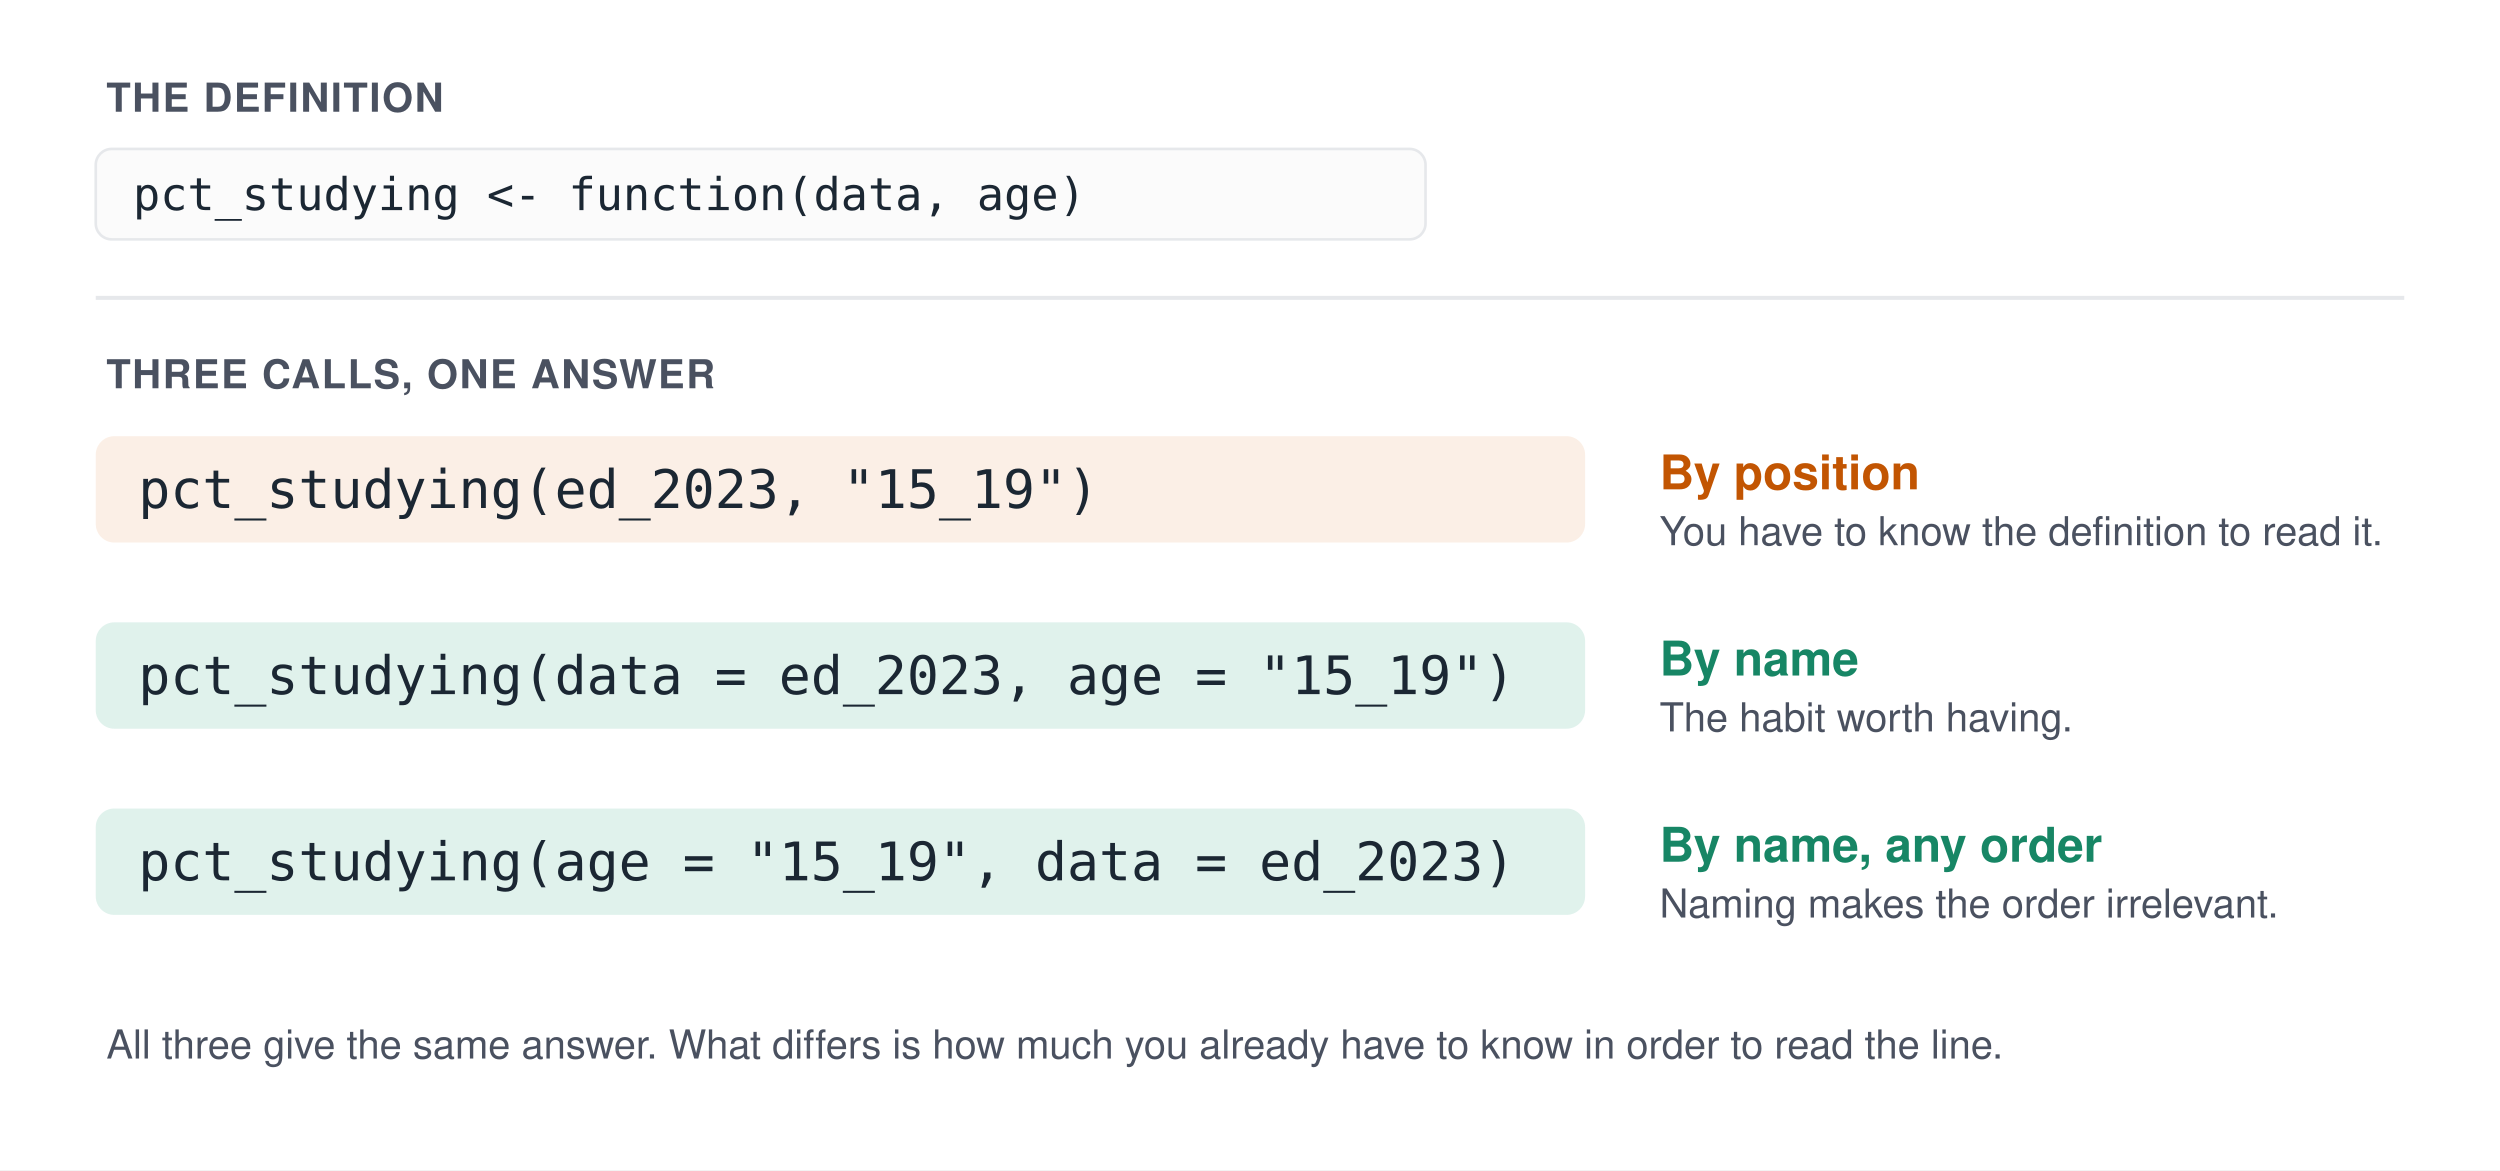
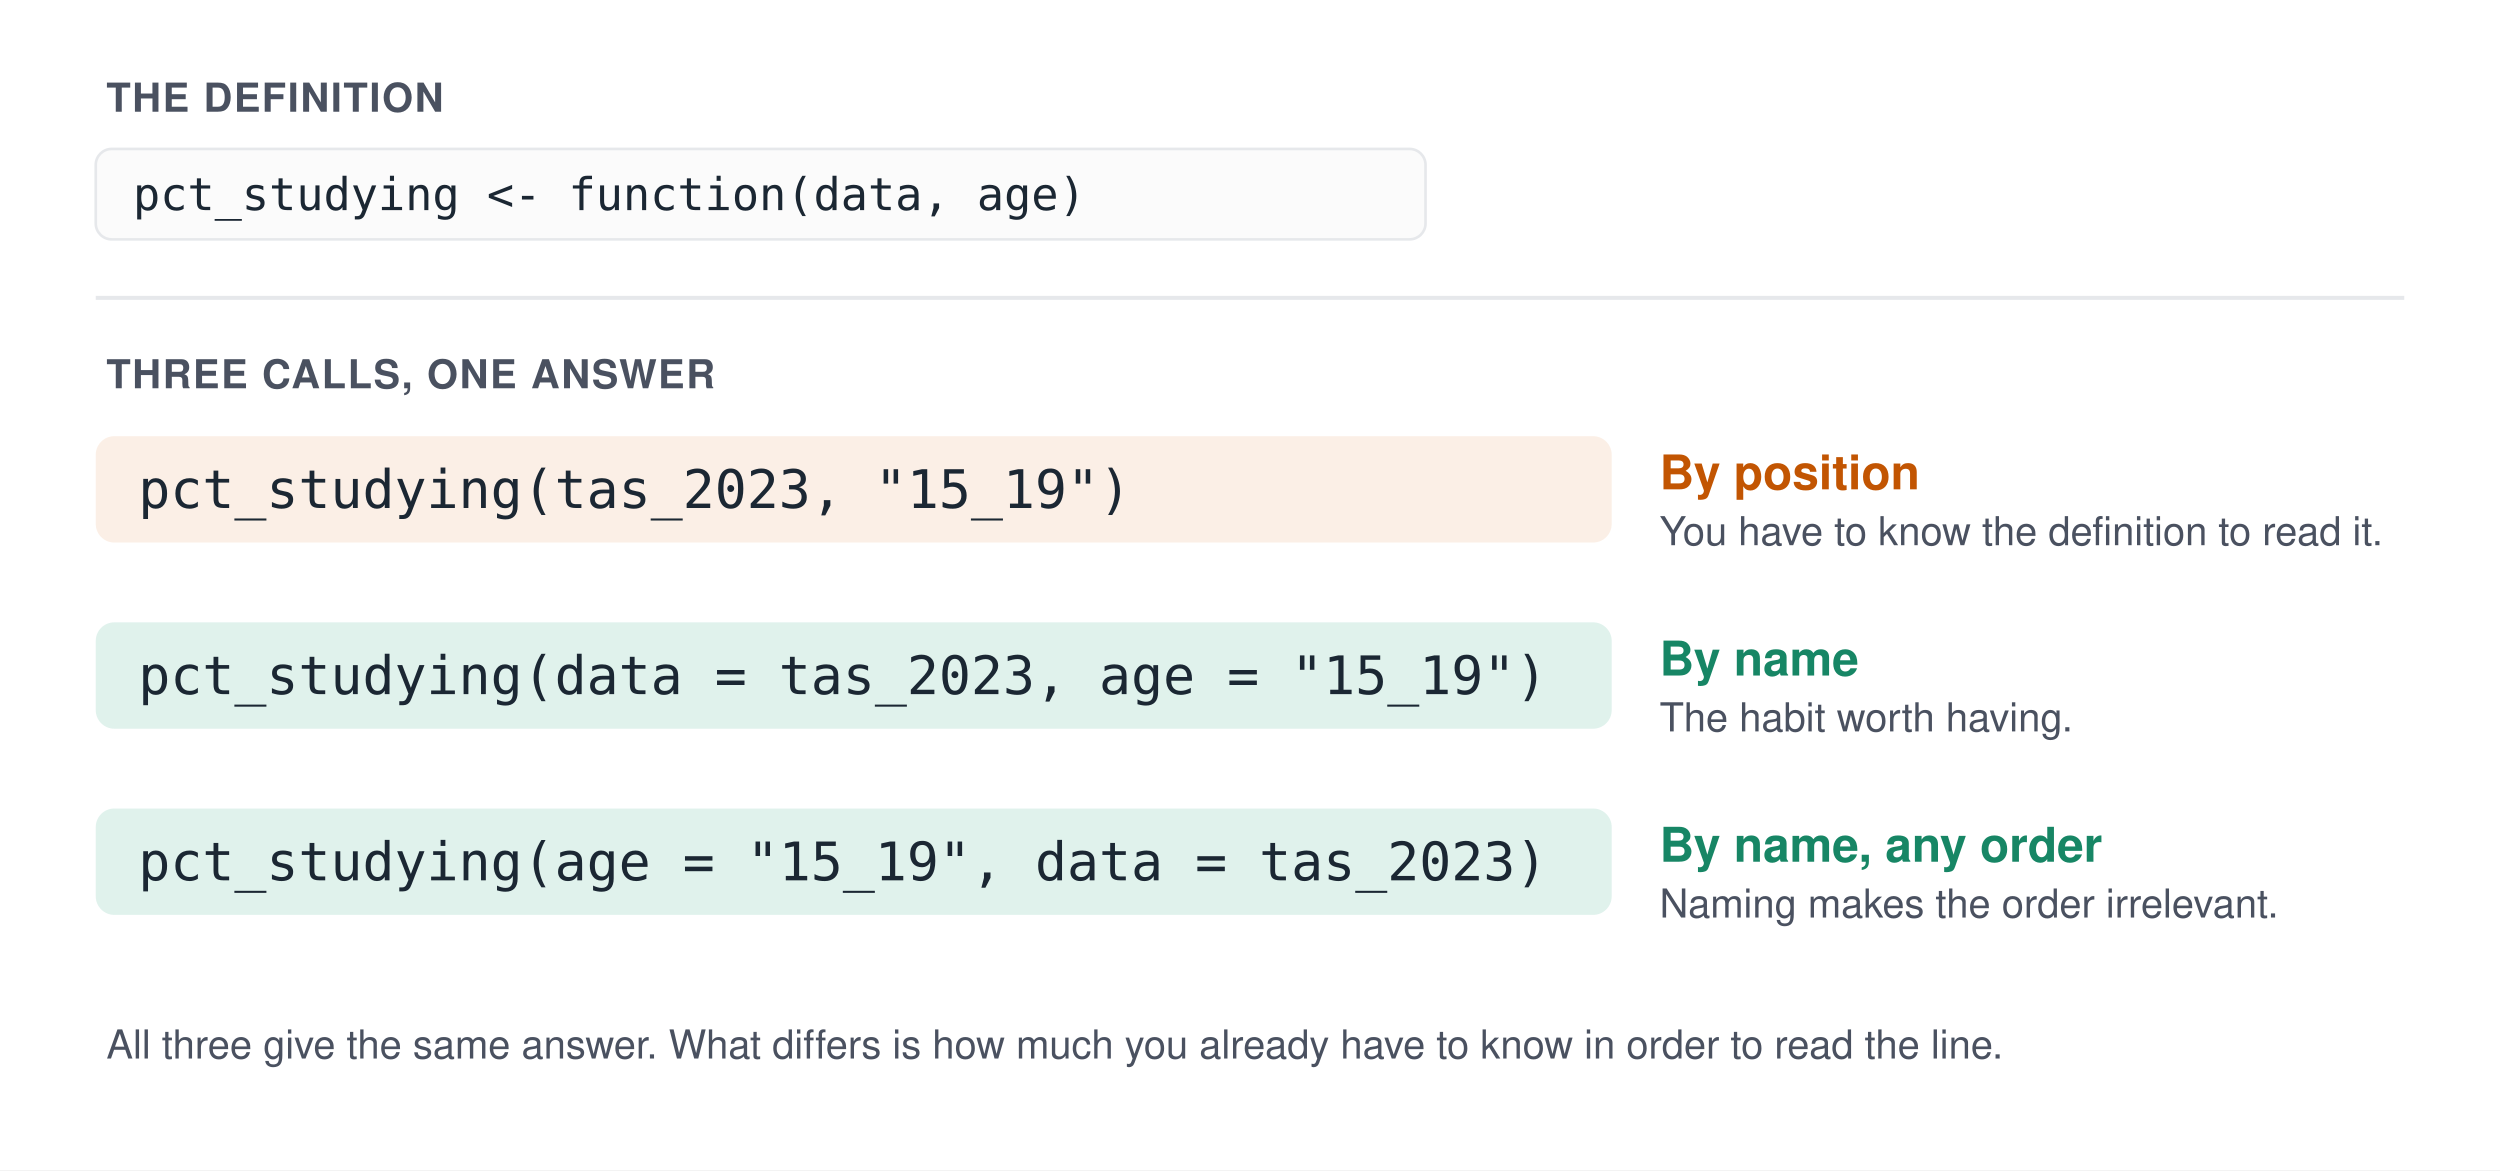
<svg xmlns="http://www.w3.org/2000/svg" viewBox="0 0 940 440" width="940" height="440" role="img" aria-labelledby="t2 d2">
  <defs>
    <style>
 .code{font-family:"DejaVu Sans Mono",Menlo,Consolas,monospace;font-size:20px}
 .small{font-family:"DejaVu Sans Mono",Menlo,Consolas,monospace;font-size:17px}
 .head{font-family:"Helvetica Neue",Helvetica,Arial,sans-serif;font-size:18px;font-weight:bold}
 .desc{font-family:"Helvetica Neue",Helvetica,Arial,sans-serif;font-size:15px}
 .cap{font-family:"Helvetica Neue",Helvetica,Arial,sans-serif;font-size:15px;font-weight:bold;letter-spacing:0.04em}
</style>
  </defs>
  <rect width="940" height="440" fill="#ffffff" />
  <text class="cap" x="40" y="42" fill="#4a5160">THE DEFINITION</text>
  <rect x="36" y="56" width="500" height="34" rx="6" fill="#fbfbfb" stroke="#e6e8eb" />
  <text class="small" x="50" y="79" fill="#1b2733">pct_studying &lt;- function(data, age)</text>
  <path d="M 36,112 L 904,112" stroke="#e6e8eb" stroke-width="1.5" />
  <text class="cap" x="40" y="146" fill="#4a5160">THREE CALLS, ONE ANSWER</text>
-   <rect x="36" y="164" width="560" height="40" rx="7" fill="#D95F02" opacity="0.10" />
-   <text class="code" x="52" y="191" fill="#1b2733">pct_studying(ed_2023, "15_19")</text>
+   <rect x="36" y="164" width="570" height="40" rx="7" fill="#D95F02" opacity="0.10" />
+   <text class="code" x="52" y="191" fill="#1b2733">pct_studying(tas_2023, "15_19")</text>
  <text class="head" x="624" y="184" fill="#C25502">By position</text>
  <text class="desc" x="624" y="205" fill="#4a5160">You have to know the definition to read it.</text>
-   <rect x="36" y="234" width="560" height="40" rx="7" fill="#1B9E77" opacity="0.14" />
-   <text class="code" x="52" y="261" fill="#1b2733">pct_studying(data = ed_2023, age = "15_19")</text>
+   <rect x="36" y="234" width="570" height="40" rx="7" fill="#1B9E77" opacity="0.14" />
+   <text class="code" x="52" y="261" fill="#1b2733">pct_studying(data = tas_2023, age = "15_19")</text>
  <text class="head" x="624" y="254" fill="#178665">By name</text>
  <text class="desc" x="624" y="275" fill="#4a5160">The habit worth having.</text>
-   <rect x="36" y="304" width="560" height="40" rx="7" fill="#1B9E77" opacity="0.14" />
-   <text class="code" x="52" y="331" fill="#1b2733">pct_studying(age = "15_19", data = ed_2023)</text>
+   <rect x="36" y="304" width="570" height="40" rx="7" fill="#1B9E77" opacity="0.14" />
+   <text class="code" x="52" y="331" fill="#1b2733">pct_studying(age = "15_19", data = tas_2023)</text>
  <text class="head" x="624" y="324" fill="#178665">By name, any order</text>
  <text class="desc" x="624" y="345" fill="#4a5160">Naming makes the order irrelevant.</text>
  <text class="desc" x="40" y="398" fill="#4a5160">All three give the same answer. What differs is how much you already have to know in order to read the line.</text>
</svg>
